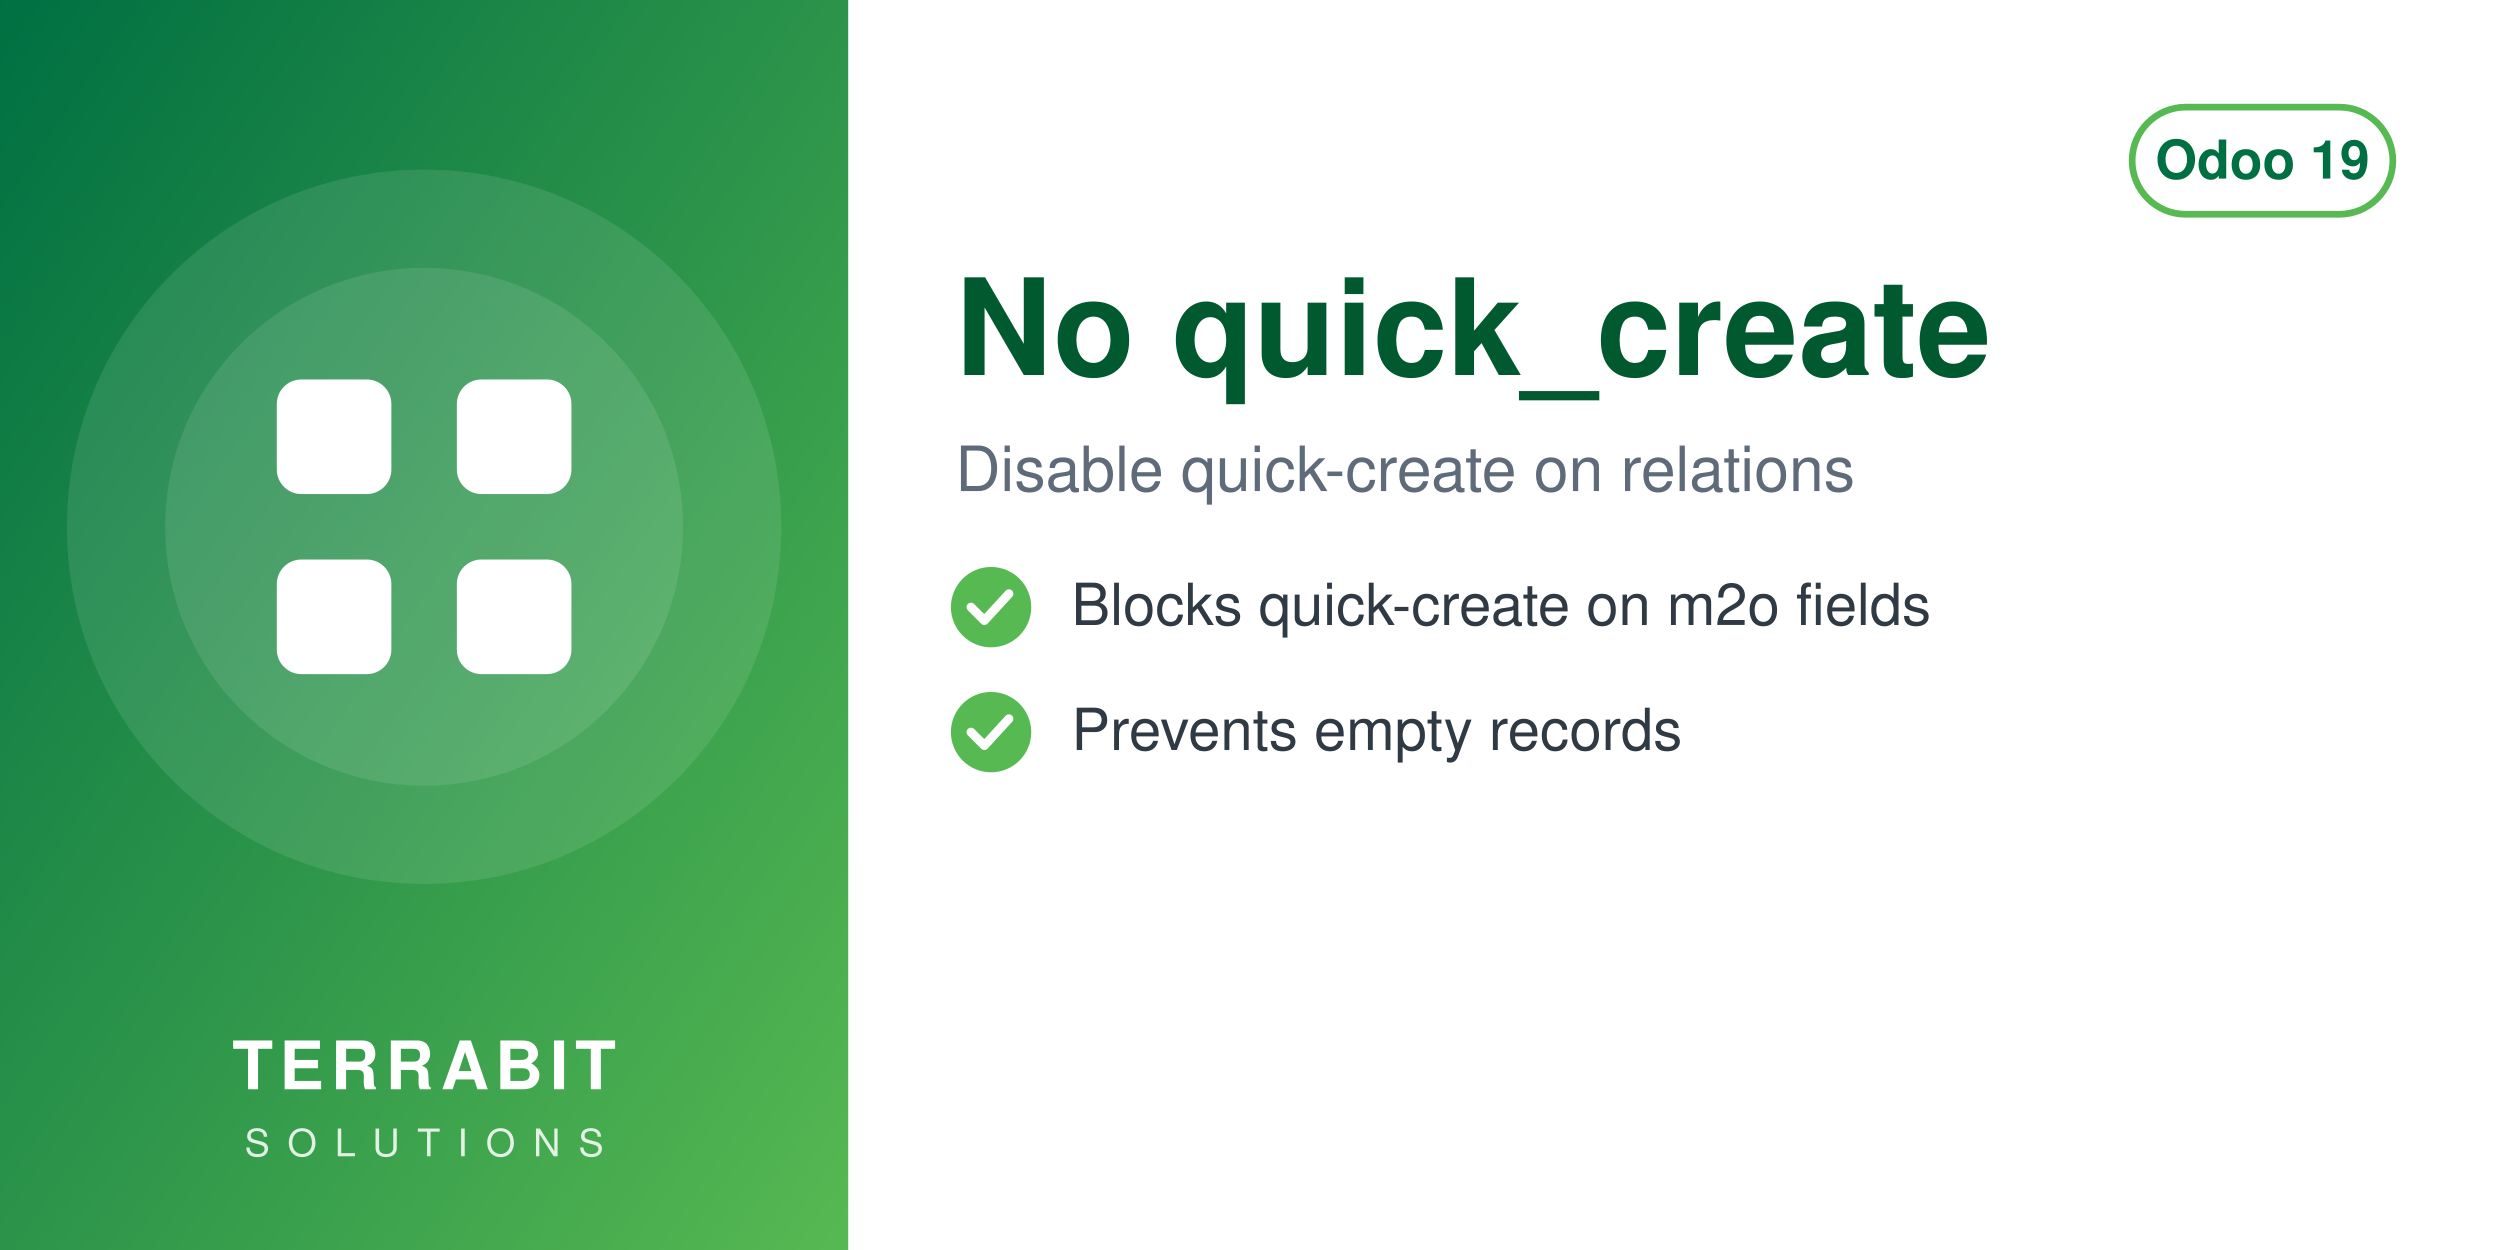
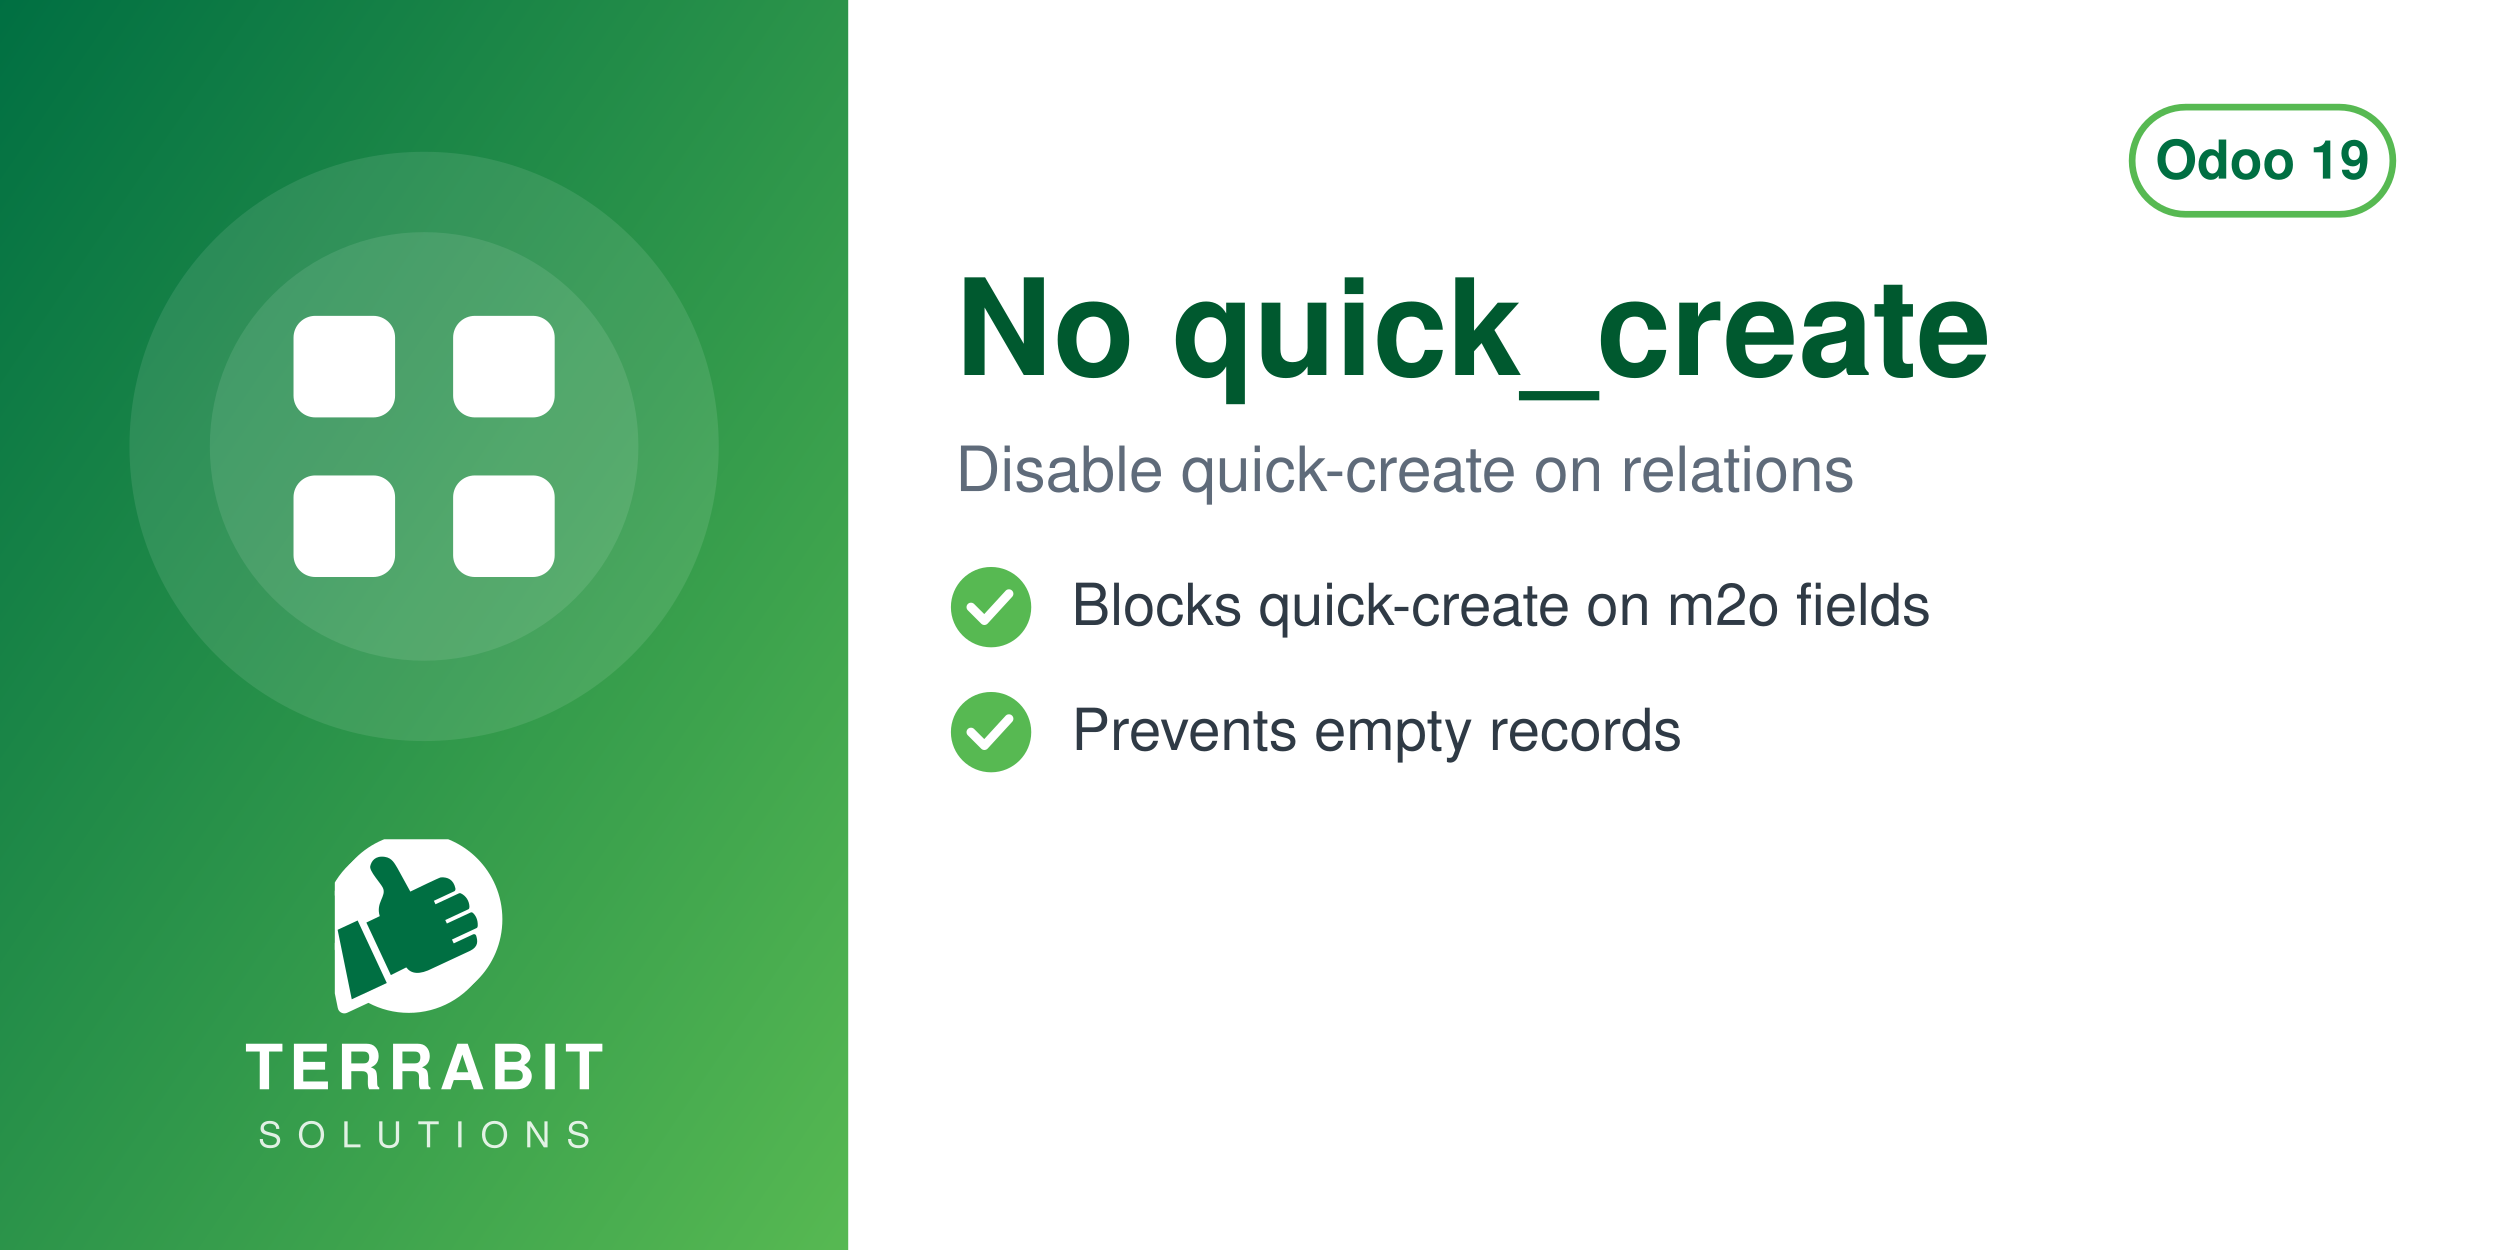
<svg xmlns="http://www.w3.org/2000/svg" width="560" height="280" viewBox="0 0 560 280">
  <defs>
    <linearGradient id="g" x1="0" y1="0" x2="1" y2="1">
      <stop offset="0" stop-color="#006F42" />
      <stop offset="1" stop-color="#57B952" />
    </linearGradient>
  </defs>
  <rect width="560" height="280" fill="#FFFFFF" />
  <rect width="190" height="280" fill="url(#g)" />
-   <circle cx="95.0" cy="118" r="80" fill="white" opacity="0.10" />
-   <circle cx="95.0" cy="118" r="58" fill="white" opacity="0.10" />
-   <svg x="51.0" y="74.0" width="88" height="88" viewBox="0 0 24 24">
+   <circle cx="95.0" cy="100" r="66" fill="white" opacity="0.10" />
+   <circle cx="95.0" cy="100" r="48" fill="white" opacity="0.10" />
+   <svg x="56.0" y="61.0" width="78" height="78" viewBox="0 0 24 24">
    <g fill="white" stroke="none">
      <rect x="3" y="3" width="7" height="7" rx="1.5" />
      <rect x="14" y="3" width="7" height="7" rx="1.5" />
      <rect x="3" y="14" width="7" height="7" rx="1.5" />
      <rect x="14" y="14" width="7" height="7" rx="1.5" />
    </g>
  </svg>
-   <text x="95.0" y="244" text-anchor="middle" font-family="Helvetica,Arial,sans-serif" font-size="15" font-weight="800" letter-spacing="1.5" fill="white">TERRABIT</text>
-   <text x="95.0" y="259" text-anchor="middle" font-family="Helvetica,Arial,sans-serif" font-size="8.5" font-weight="500" letter-spacing="4" fill="white" opacity="0.85">SOLUTIONS</text>
+   <svg x="75.0" y="188" width="40" height="40" viewBox="4150 2350 3900 3800" preserveAspectRatio="xMidYMid meet">
+     <path fill="#FFFFFF" d="M7338.82 5241.89c-336.4,511.49 -915.39,849.23 -1573.35,849.23 -318.43,0 -618.3,-79.19 -881.23,-218.8l-465.06 216.37c-72.83,33.95 -159.37,2.44 -193.35,-70.37 -5.59,-12.01 -9.4,-24.39 -11.54,-36.85l-247.52 -1217.33c-54.07,-175.41 -83.21,-361.76 -83.21,-554.92 0,-657.98 337.78,-1237 849.31,-1573.39 -400.37,339.2 -654.6,845.59 -654.6,1411.43 0,184.82 27.28,368.48 81.7,545.13l0.48 1.54 247.97 1219.53 0.08 0.48c1.71,9.89 4.72,19.5 8.96,28.59 26.29,56.38 93.5,80.75 149.87,54.52l479.82 -223.25 14.39 7.64c267.26,141.92 563.34,214.99 865.9,214.99 565.81,0 1072.18,-254.2 1411.38,-654.54z" />
+     <path fill="#FFFFFF" d="M5927.44 2165.35c1039.34,0 1881.91,842.57 1881.91,1881.91 0,1039.34 -842.57,1881.89 -1881.91,1881.89 -318.43,0 -618.33,-79.2 -881.24,-218.81l-465.06 216.38c-72.81,33.95 -159.37,2.44 -193.34,-70.36 -5.59,-12.01 -9.41,-24.4 -11.55,-36.86l-247.56 -1217.47c-54.04,-175.36 -83.16,-361.66 -83.16,-554.76 0,-1039.34 842.56,-1881.91 1881.9,-1881.91z" />
+     <path fill="#006F42" d="M4648.32 4073.59l636.59 1365.17 -765.09 355.96 -308.63 -1517.87 437.13 -203.26zm725.61 1192.32l336.75 -167.88c105.65,140.85 282.69,170.72 576.82,18.8l819.92 -382.33c181.4,-90.13 164.26,-214.57 130.07,-328.43 -4.28,-14.25 -13.68,-24.81 -27.34,-30.7 -13.67,-5.89 -27.61,-5.11 -41.09,1.18l-422.32 196.93 -39.04 -83.72 538.07 -250.91c16.64,-7.76 24.7,-27.69 25.58,-46.04 6.48,-134.33 -44.36,-230.89 -105.84,-285.23 -15.2,-13.44 -35.71,-15.59 -54.12,-7l-513.92 239.64 -35.6 -76.34 506.31 -236.1c17.69,-8.25 22.52,-36.93 21.83,-56.45 -4.1,-117.31 -67.62,-232.74 -187.72,-290.66 -13.94,-6.72 -28.64,-6.36 -42.69,0.19l-511.21 238.38 -35.37 -75.86 448.98 -209.36c20.44,-9.53 25.81,-42.28 21.02,-64.32 -41.02,-189.07 -167.92,-247.8 -318.14,-237.87 -29.39,1.94 -589.86,273.16 -665.95,310.54l-281.84 -513.57c-59.06,-93.13 -112.7,-221.7 -276.47,-245.13 -211.24,-30.22 -291.56,94.38 -316.89,203.13 -25.32,108.75 223.84,365.99 276.05,473.69 85.52,184.27 -161.86,318.11 -68.41,617.99l-292.54 139.94 535.09 1147.51z" />
+   </svg>
+   <text x="95.0" y="244" text-anchor="middle" font-family="Helvetica,Arial,sans-serif" font-size="14" font-weight="800" letter-spacing="1.4" fill="white">TERRABIT</text>
+   <text x="95.0" y="257" text-anchor="middle" font-family="Helvetica,Arial,sans-serif" font-size="8" font-weight="500" letter-spacing="3.6" fill="white" opacity="0.85">SOLUTIONS</text>
  <g>
    <rect x="477.6" y="24" width="58.4" height="24" rx="12" fill="none" stroke="#57B952" stroke-width="1.5" />
    <text x="506.8" y="40" text-anchor="middle" font-family="Helvetica,Arial,sans-serif" font-size="12" font-weight="700" fill="#006F42">Odoo 19</text>
  </g>
  <text x="214" y="84" font-family="Helvetica,Arial,sans-serif" font-size="30" font-weight="700" fill="#00592F">No quick_create</text>
  <text x="214" y="110" font-family="Helvetica,Arial,sans-serif" font-size="14" fill="#5F6B7A">Disable quick-create on relations</text>
  <circle cx="222" cy="136" r="9" fill="#57B952" />
  <path d="M217.5 136 l3 3 l5.5 -6" fill="none" stroke="white" stroke-width="2" stroke-linecap="round" stroke-linejoin="round" />
  <text x="240" y="140" font-family="Helvetica,Arial,sans-serif" font-size="13" fill="#2F3A45">Blocks quick-create on m2o fields</text>
  <circle cx="222" cy="164" r="9" fill="#57B952" />
  <path d="M217.5 164 l3 3 l5.5 -6" fill="none" stroke="white" stroke-width="2" stroke-linecap="round" stroke-linejoin="round" />
  <text x="240" y="168" font-family="Helvetica,Arial,sans-serif" font-size="13" fill="#2F3A45">Prevents empty records</text>
</svg>
